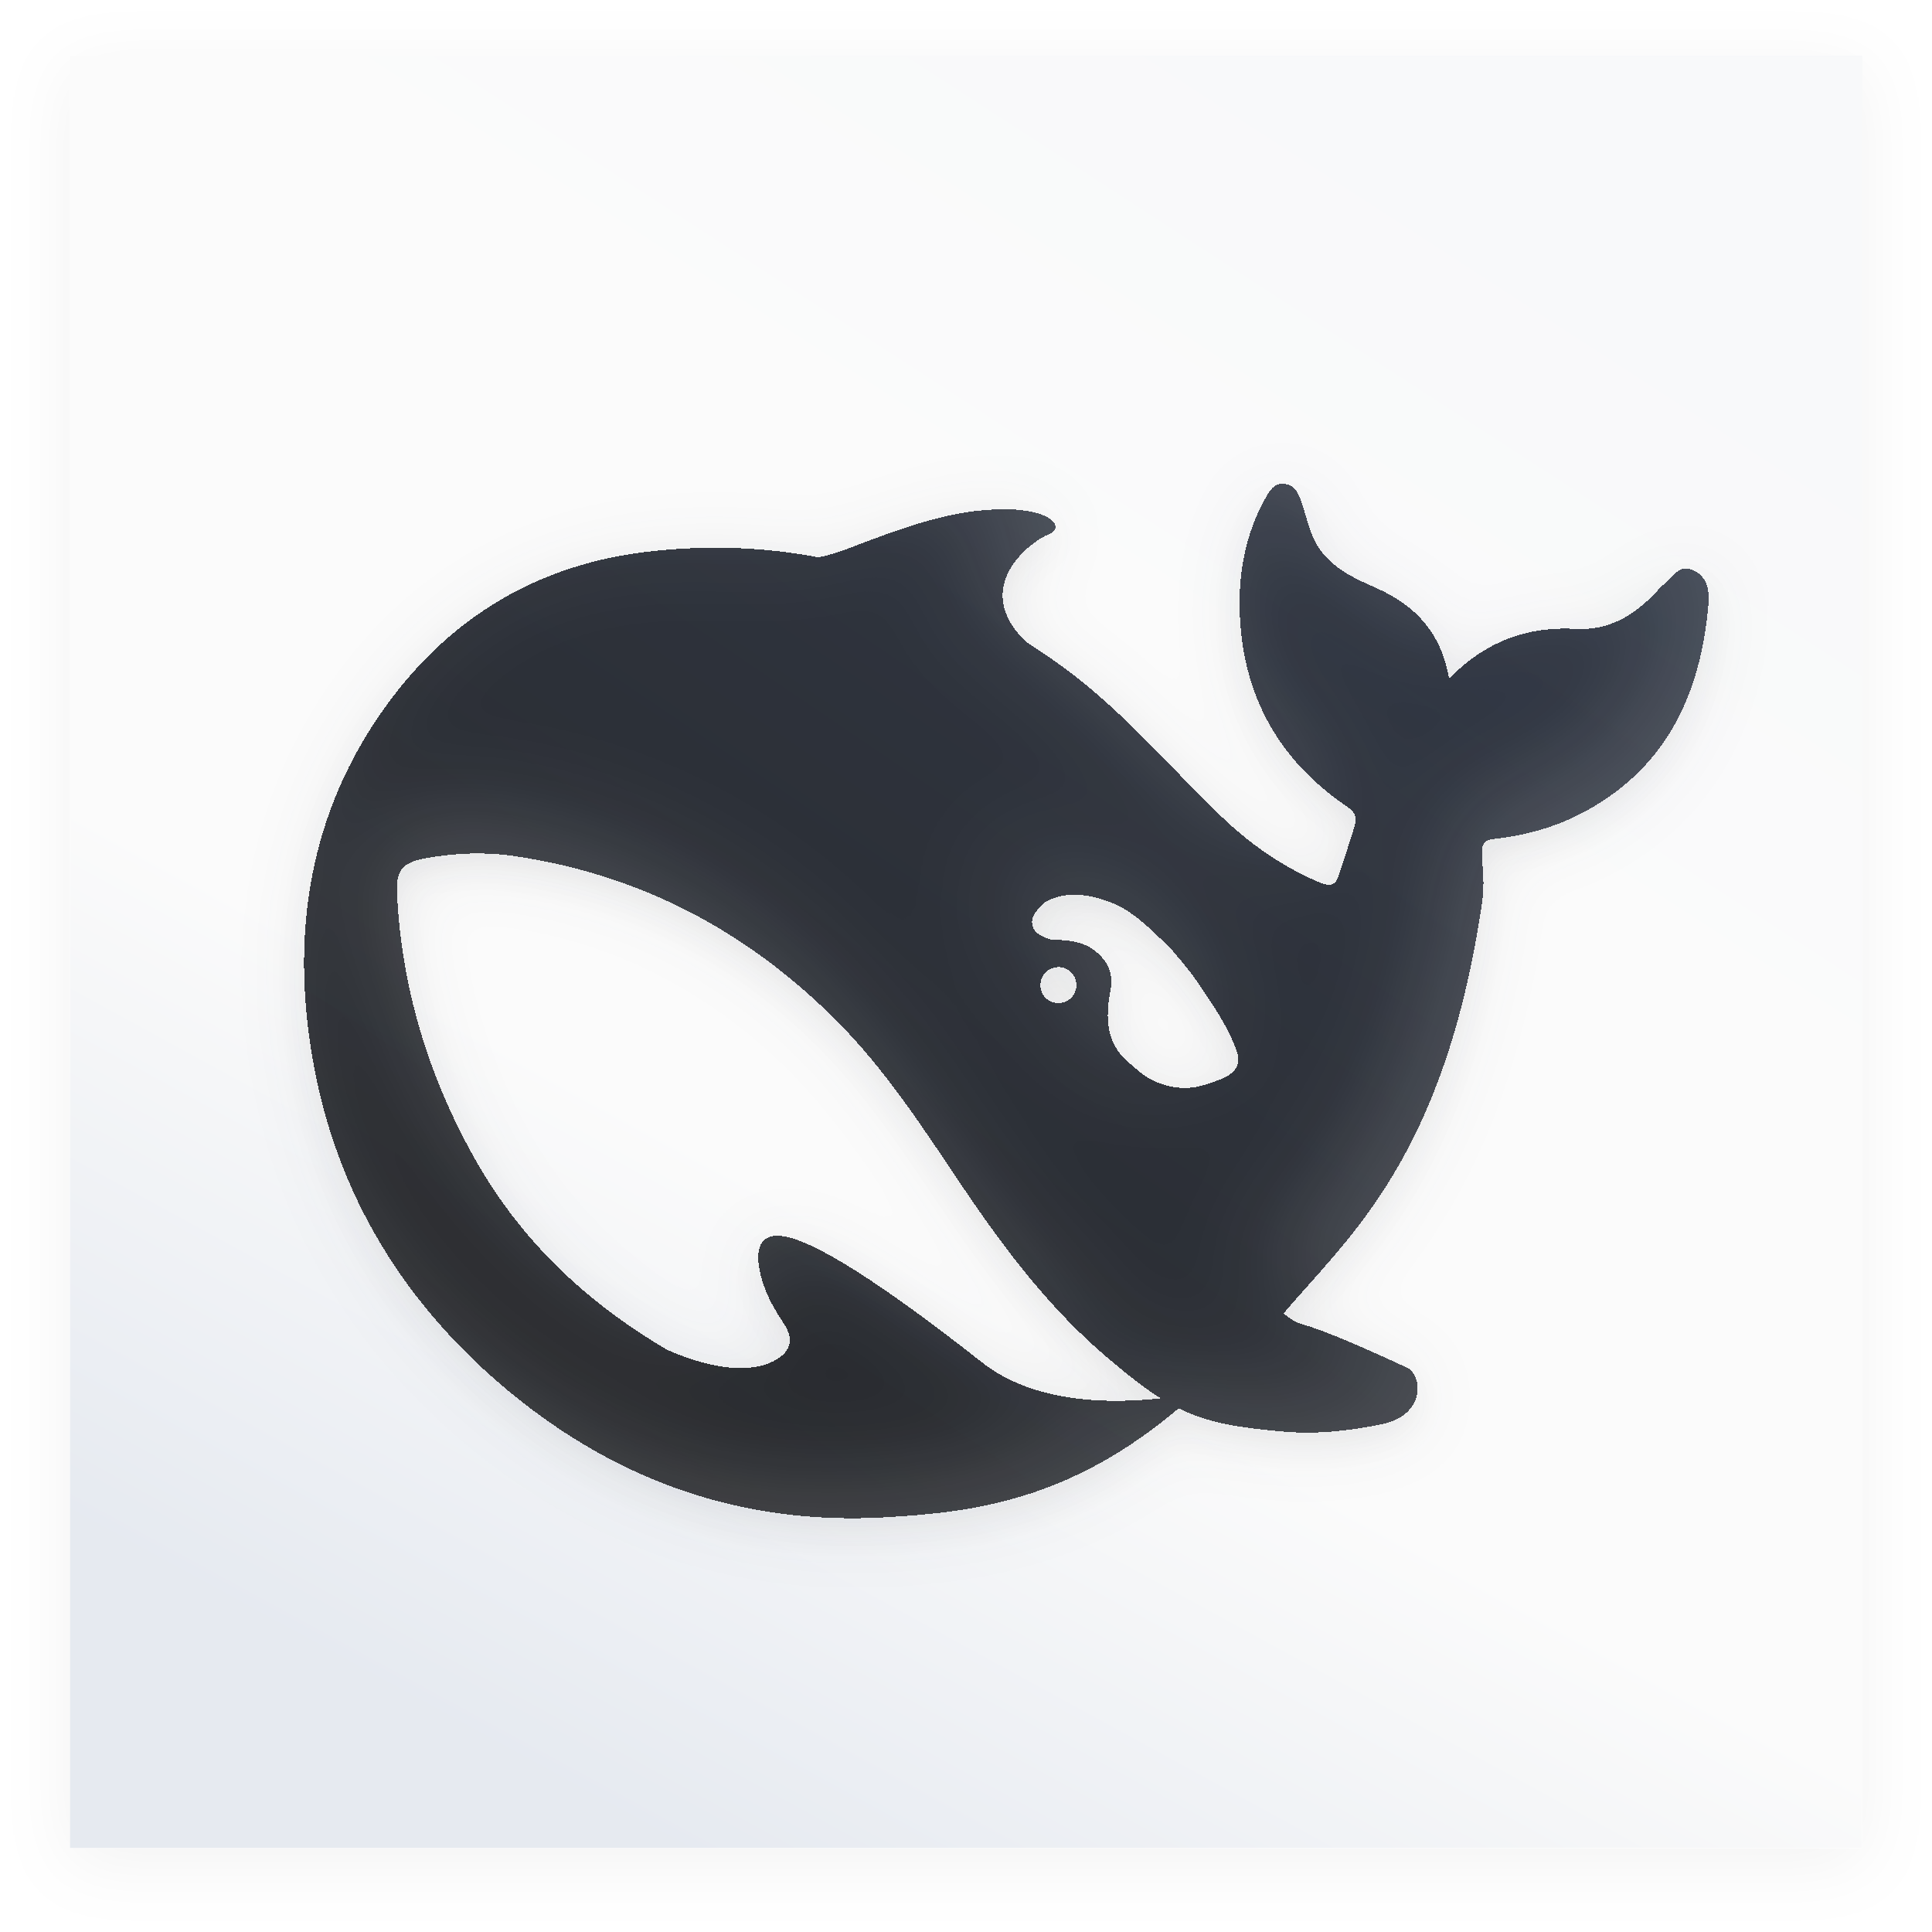
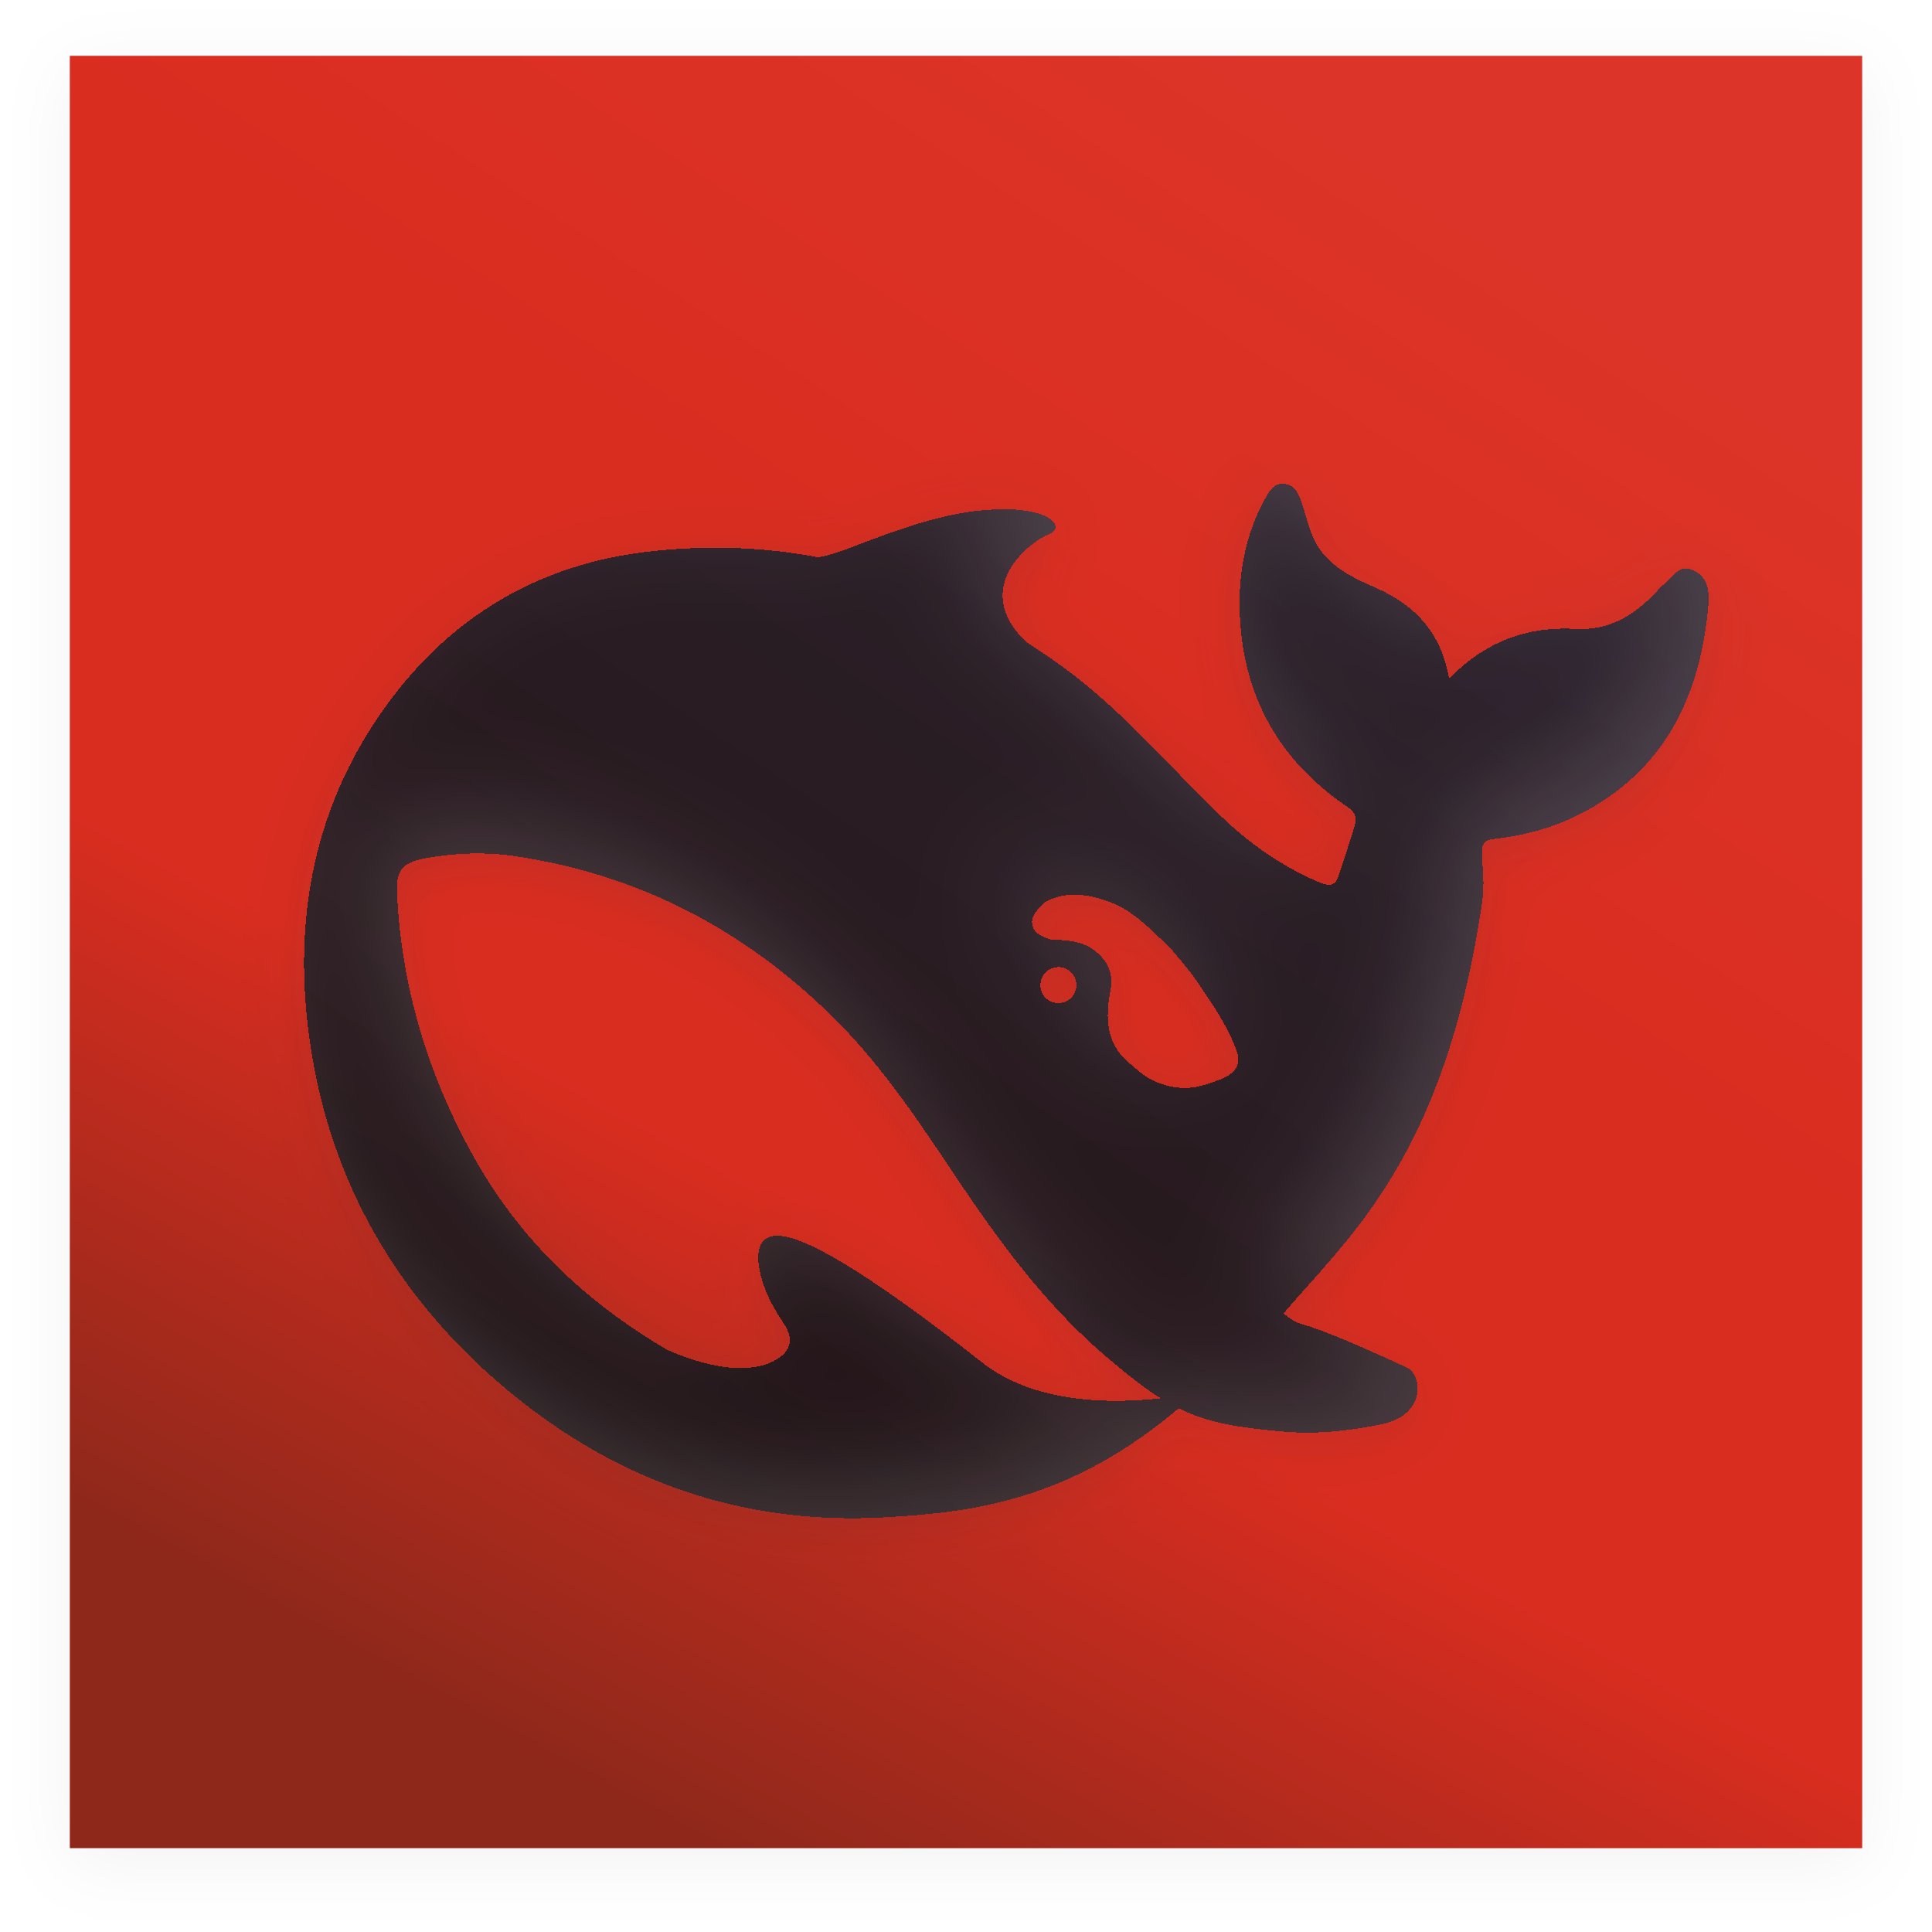
<svg xmlns="http://www.w3.org/2000/svg" width="1104" height="1104" viewBox="0 0 1104 1104" fill="none">
  <g filter="url(#filter0_d_1637_371)">
-     <rect width="1024" height="1024" transform="translate(40 32)" fill="#FBFBFB" />
+     <rect width="1024" height="1024" transform="translate(40 32)" fill="#D92D20" />
    <rect width="1024" height="1024" transform="translate(40 32)" fill="url(#paint0_linear_1637_371)" fill-opacity="0.4" />
    <rect width="1024" height="1024" transform="translate(40 32)" fill="url(#paint1_linear_1637_371)" fill-opacity="0.8" />
    <g filter="url(#filter1_ddi_1637_371)">
      <path d="M968.002 326.025C959.5 321.85 955.842 329.804 950.865 333.835C949.162 335.143 947.722 336.834 946.283 338.393C933.859 351.673 919.336 360.407 900.376 359.363C872.649 357.804 848.963 366.525 828.035 387.759C823.586 361.583 808.812 345.951 786.313 335.936C774.536 330.729 762.64 325.51 754.401 314.186C748.645 306.112 747.074 297.127 744.195 288.274C742.36 282.936 740.538 277.465 734.385 276.554C727.718 275.51 725.103 281.112 722.476 285.803C712.006 304.95 707.952 326.039 708.349 347.405C709.26 395.463 729.54 433.742 769.823 460.962C774.404 464.094 775.579 467.212 774.14 471.771C771.394 481.153 768.119 490.257 765.241 499.639C763.406 505.624 760.66 506.933 754.256 504.329C732.154 495.08 713.049 481.417 696.175 464.874C667.524 437.138 641.633 406.536 609.325 382.566C601.733 376.964 594.154 371.758 586.298 366.802C553.33 334.773 590.616 308.464 599.251 305.333C608.282 302.082 602.393 290.877 573.214 291.009C544.048 291.141 517.364 300.906 483.353 313.935C478.389 315.891 473.147 317.318 467.786 318.494C436.917 312.64 404.873 311.332 371.377 315.111C308.332 322.141 257.975 351.964 220.953 402.876C176.471 464.081 166.014 533.624 178.835 606.153C192.302 682.594 231.291 745.887 291.194 795.372C353.328 846.68 424.876 871.813 506.498 866.99C556.076 864.122 611.279 857.489 673.532 804.74C689.23 812.55 705.708 815.681 733.052 818.02C754.111 819.976 774.391 816.976 790.076 813.726C814.674 808.519 812.971 785.726 804.072 781.564C731.995 747.962 747.826 761.638 733.435 750.565C770.06 707.198 825.263 662.139 846.85 516.156C848.553 504.567 847.114 497.273 846.85 487.892C846.718 482.157 848.025 479.95 854.574 479.303C872.623 477.215 890.156 472.273 906.238 463.42C952.938 437.892 971.765 395.965 976.215 345.7C976.875 338.01 976.083 330.069 967.976 326.039L968.002 326.025ZM561.067 778.432C491.222 723.477 457.343 705.374 443.347 706.154C430.263 706.933 432.626 721.918 435.505 731.682C438.515 741.315 442.436 747.962 447.929 756.418C451.718 762.021 454.346 770.345 444.14 776.609C421.641 790.549 382.533 771.918 380.698 771.006C335.174 744.182 297.109 708.757 270.293 660.316C244.389 613.698 229.35 563.685 226.868 510.302C226.208 497.406 230.01 492.847 242.831 490.508C259.704 487.376 277.106 486.729 293.98 489.2C365.264 499.625 425.959 531.523 476.844 582.052C505.878 610.831 527.861 645.213 550.491 678.815C574.561 714.492 600.452 748.49 633.42 776.358C645.066 786.122 654.348 793.548 663.247 799.019C636.431 802.018 591.698 802.666 561.08 778.445L561.067 778.432ZM594.55 562.905C594.55 557.171 599.132 552.625 604.888 552.625C606.195 552.625 607.371 552.876 608.414 553.273C609.853 553.801 611.16 554.581 612.203 555.744C614.038 557.567 615.081 560.17 615.081 562.905C615.081 568.64 610.5 573.185 604.743 573.185C598.987 573.185 594.537 568.627 594.537 562.905H594.55ZM698.539 616.301C691.871 619.037 685.19 621.375 678.787 621.64C668.845 622.155 657.992 618.125 652.103 613.17C642.953 605.479 636.404 601.185 633.658 587.773C632.483 582.039 633.13 573.185 634.186 568.111C636.536 557.171 633.922 550.141 626.212 543.759C619.927 538.553 611.952 537.112 603.185 537.112C599.911 537.112 596.914 535.685 594.682 534.509C591.025 532.686 588.015 528.127 590.893 522.525C591.804 520.701 596.254 516.275 597.297 515.495C609.206 508.716 622.937 510.936 635.625 516.01C647.403 520.833 656.288 529.686 669.109 542.186C682.193 557.289 684.543 561.465 692.003 572.789C697.892 581.642 703.252 590.759 706.909 601.185C709.128 607.699 706.249 613.038 698.539 616.288V616.301Z" fill="url(#paint2_linear_1637_371)" fill-opacity="0.9" shape-rendering="crispEdges" />
    </g>
  </g>
  <defs>
    <filter id="filter0_d_1637_371" x="-8" y="-16" width="1120" height="1120" filterUnits="userSpaceOnUse" color-interpolation-filters="sRGB">
      <feFlood flood-opacity="0" result="BackgroundImageFix" />
      <feColorMatrix in="SourceAlpha" type="matrix" values="0 0 0 0 0 0 0 0 0 0 0 0 0 0 0 0 0 0 127 0" result="hardAlpha" />
      <feOffset dy="8" />
      <feGaussianBlur stdDeviation="20" />
      <feComposite in2="hardAlpha" operator="out" />
      <feColorMatrix type="matrix" values="0 0 0 0 0 0 0 0 0 0 0 0 0 0 0 0 0 0 0.05 0" />
      <feBlend mode="normal" in2="BackgroundImageFix" result="effect1_dropShadow_1637_371" />
      <feBlend mode="normal" in="BackgroundImageFix" in2="effect1_dropShadow_1637_371" result="BackgroundImageFix" />
      <feBlend mode="normal" in="SourceGraphic" in2="BackgroundImageFix" result="shape" />
    </filter>
    <filter id="filter1_ddi_1637_371" x="133.744" y="240.427" width="882.652" height="671.147" filterUnits="userSpaceOnUse" color-interpolation-filters="sRGB">
      <feFlood flood-opacity="0" result="BackgroundImageFix" />
      <feColorMatrix in="SourceAlpha" type="matrix" values="0 0 0 0 0 0 0 0 0 0 0 0 0 0 0 0 0 0 127 0" result="hardAlpha" />
      <feOffset dy="4" />
      <feGaussianBlur stdDeviation="20" />
      <feComposite in2="hardAlpha" operator="out" />
      <feColorMatrix type="matrix" values="0 0 0 0 0.176 0 0 0 0 0.192 0 0 0 0 0.231 0 0 0 0.08 0" />
      <feBlend mode="normal" in2="BackgroundImageFix" result="effect1_dropShadow_1637_371" />
      <feColorMatrix in="SourceAlpha" type="matrix" values="0 0 0 0 0 0 0 0 0 0 0 0 0 0 0 0 0 0 127 0" result="hardAlpha" />
      <feOffset dy="8" />
      <feGaussianBlur stdDeviation="8" />
      <feComposite in2="hardAlpha" operator="out" />
      <feColorMatrix type="matrix" values="0 0 0 0 0.173 0 0 0 0 0.188 0 0 0 0 0.224 0 0 0 0.04 0" />
      <feBlend mode="normal" in2="effect1_dropShadow_1637_371" result="effect2_dropShadow_1637_371" />
      <feBlend mode="normal" in="SourceGraphic" in2="BackgroundImageFix" result="shape" />
      <feColorMatrix in="SourceAlpha" type="matrix" values="0 0 0 0 0 0 0 0 0 0 0 0 0 0 0 0 0 0 127 0" result="hardAlpha" />
      <feOffset dx="-16" dy="-20" />
      <feGaussianBlur stdDeviation="30" />
      <feComposite in2="hardAlpha" operator="arithmetic" k2="-1" k3="1" />
      <feColorMatrix type="matrix" values="0 0 0 0 1 0 0 0 0 1 0 0 0 0 1 0 0 0 0.15 0" />
      <feBlend mode="normal" in2="shape" result="effect3_innerShadow_1637_371" />
      <feBlend mode="normal" in="effect3_innerShadow_1637_371" in2="effect2_dropShadow_1637_371" result="effect3_innerShadow_1637_371" />
    </filter>
    <linearGradient id="paint0_linear_1637_371" x1="973.58" y1="1.59609e-05" x2="378.123" y2="917.86" gradientUnits="userSpaceOnUse">
-       <stop offset="0.142" stop-color="#D4DBE9" />
-       <stop offset="0.486" stop-color="#FBFBFB" />
+       <stop offset="0.142" stop-color="#FF8A80" />
+       <stop offset="0.486" stop-color="#D92D20" />
    </linearGradient>
    <linearGradient id="paint1_linear_1637_371" x1="603.371" y1="445.063" x2="239.356" y2="1111.41" gradientUnits="userSpaceOnUse">
-       <stop offset="0.363" stop-color="#FBFBFB" />
-       <stop offset="0.83" stop-color="#E1E6EE" />
+       <stop offset="0.363" stop-color="#D92D20" />
+       <stop offset="0.83" stop-color="#7A271A" />
    </linearGradient>
    <linearGradient id="paint2_linear_1637_371" x1="849.855" y1="39.085" x2="331.636" y2="802.645" gradientUnits="userSpaceOnUse">
      <stop offset="0.086" stop-color="#1C2434" />
      <stop offset="1" stop-color="#0F1115" />
    </linearGradient>
  </defs>
</svg>
